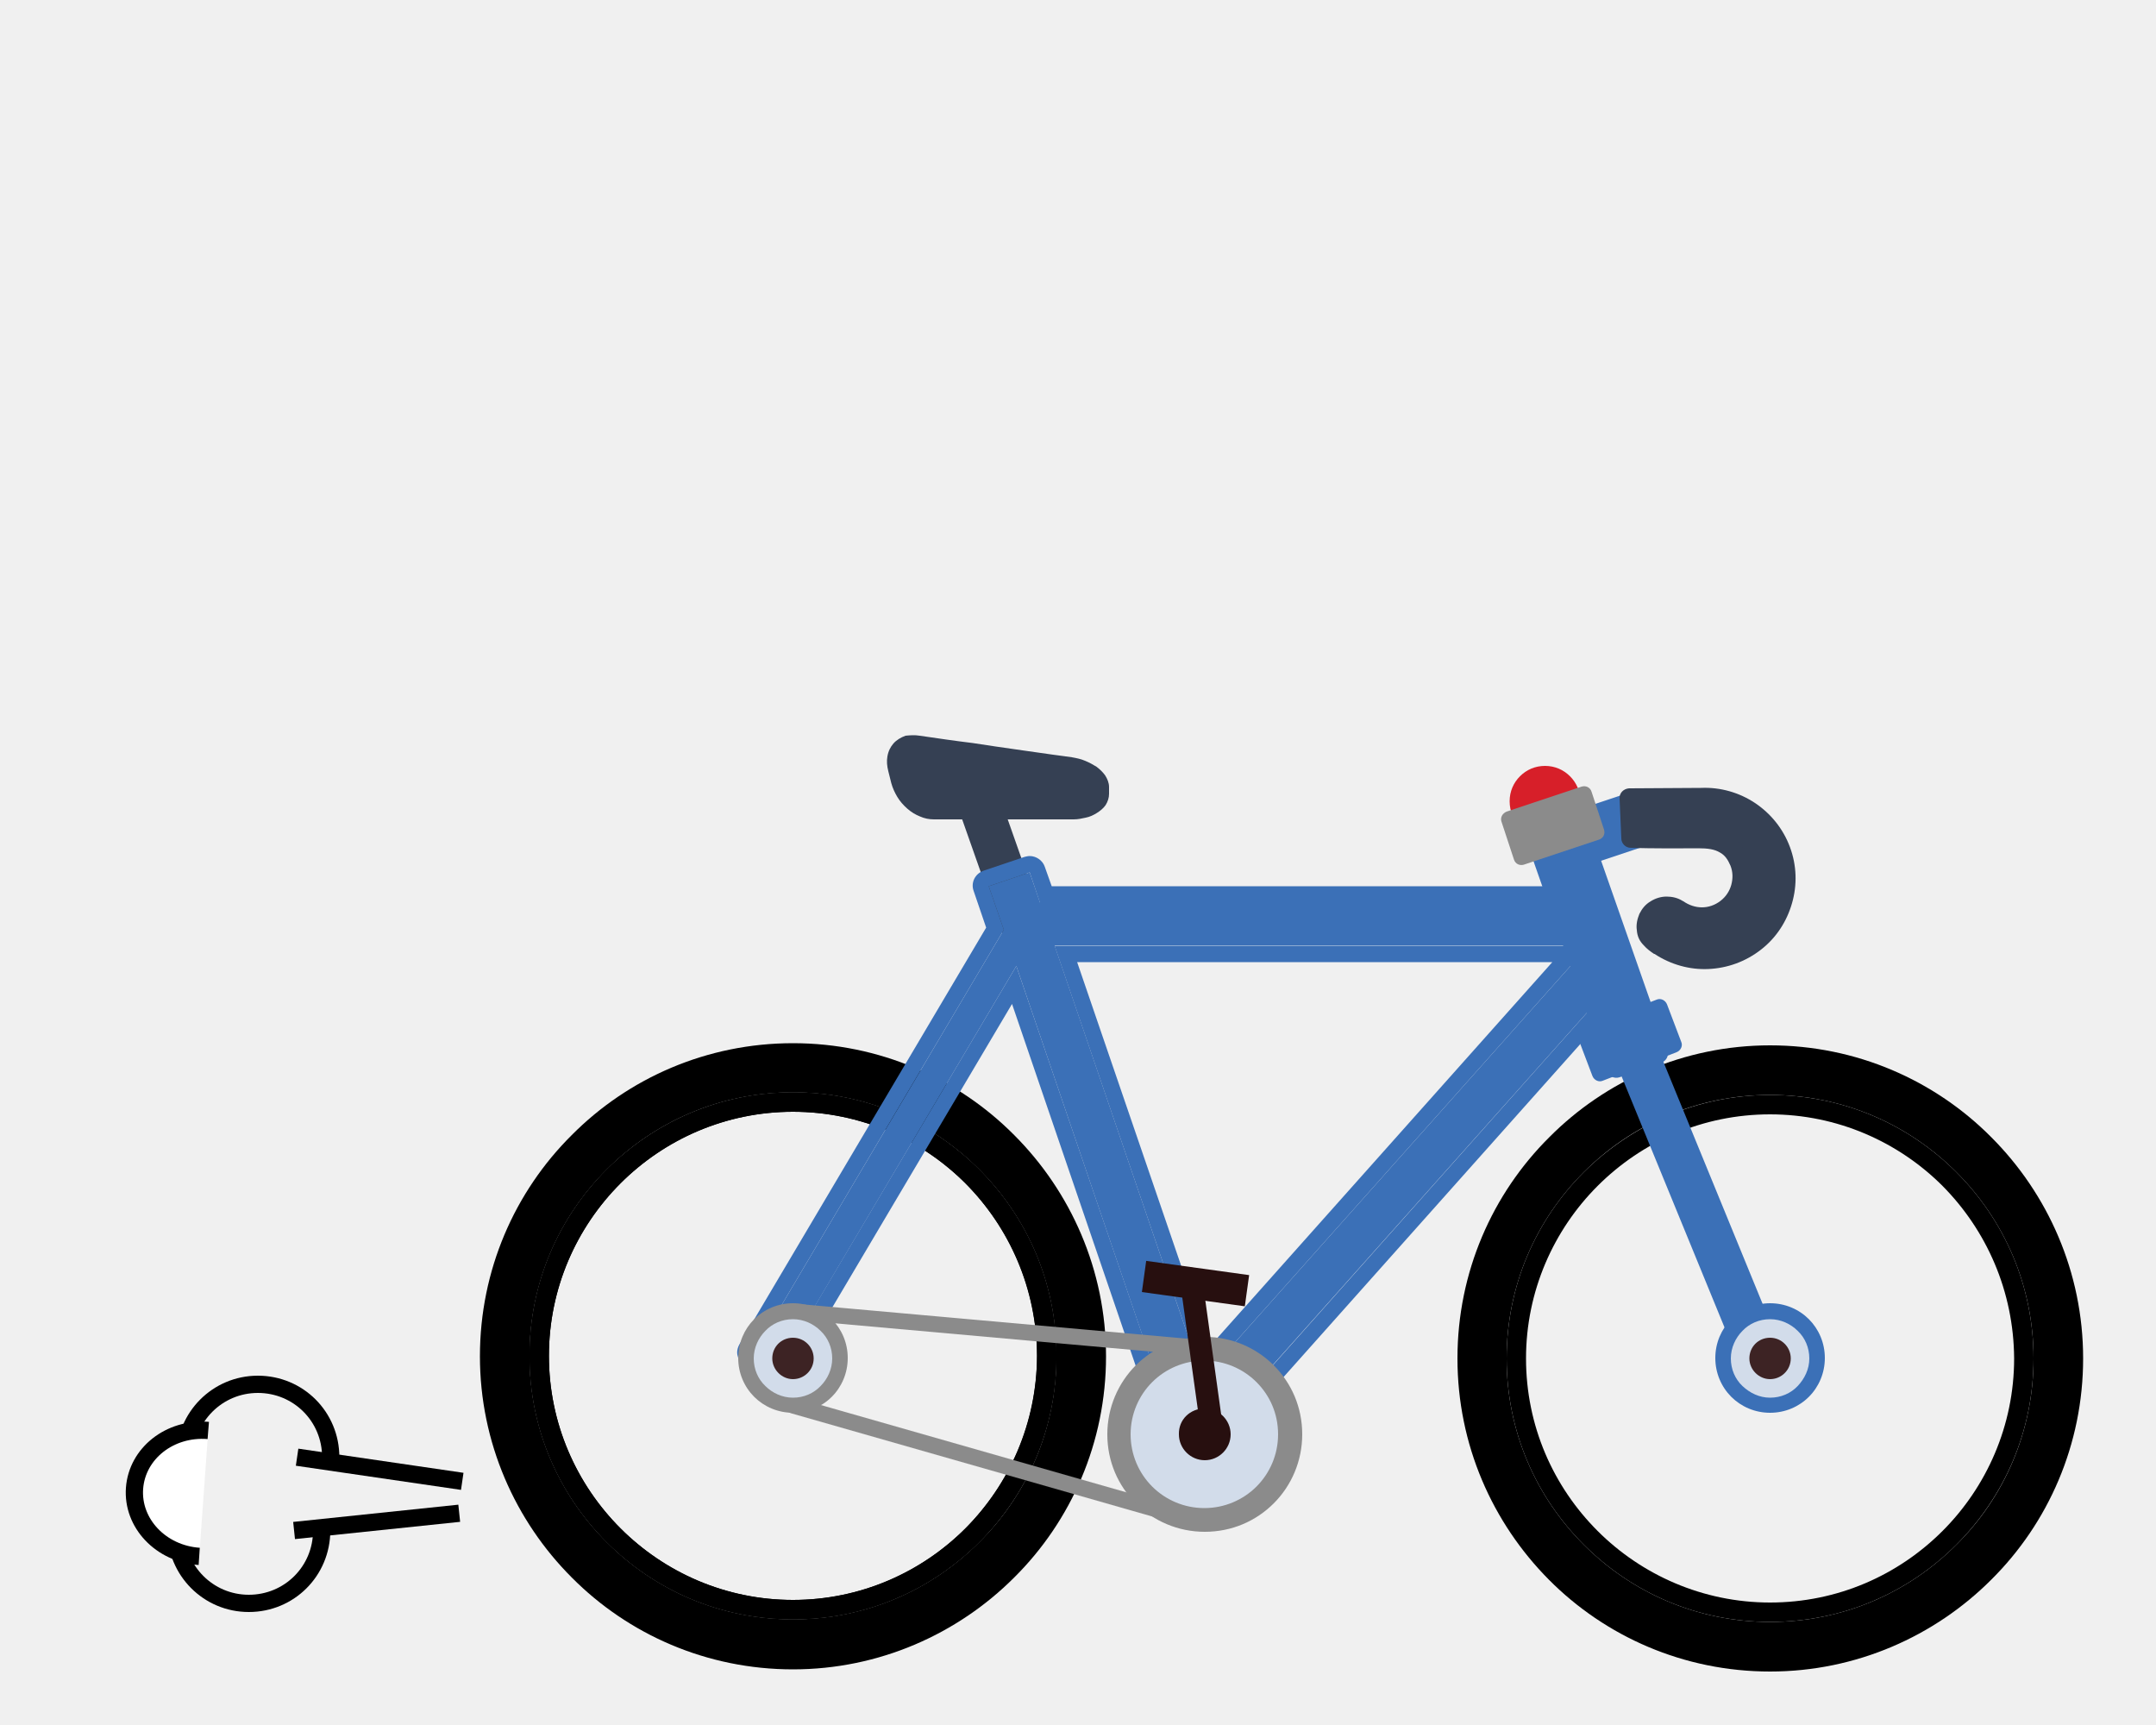
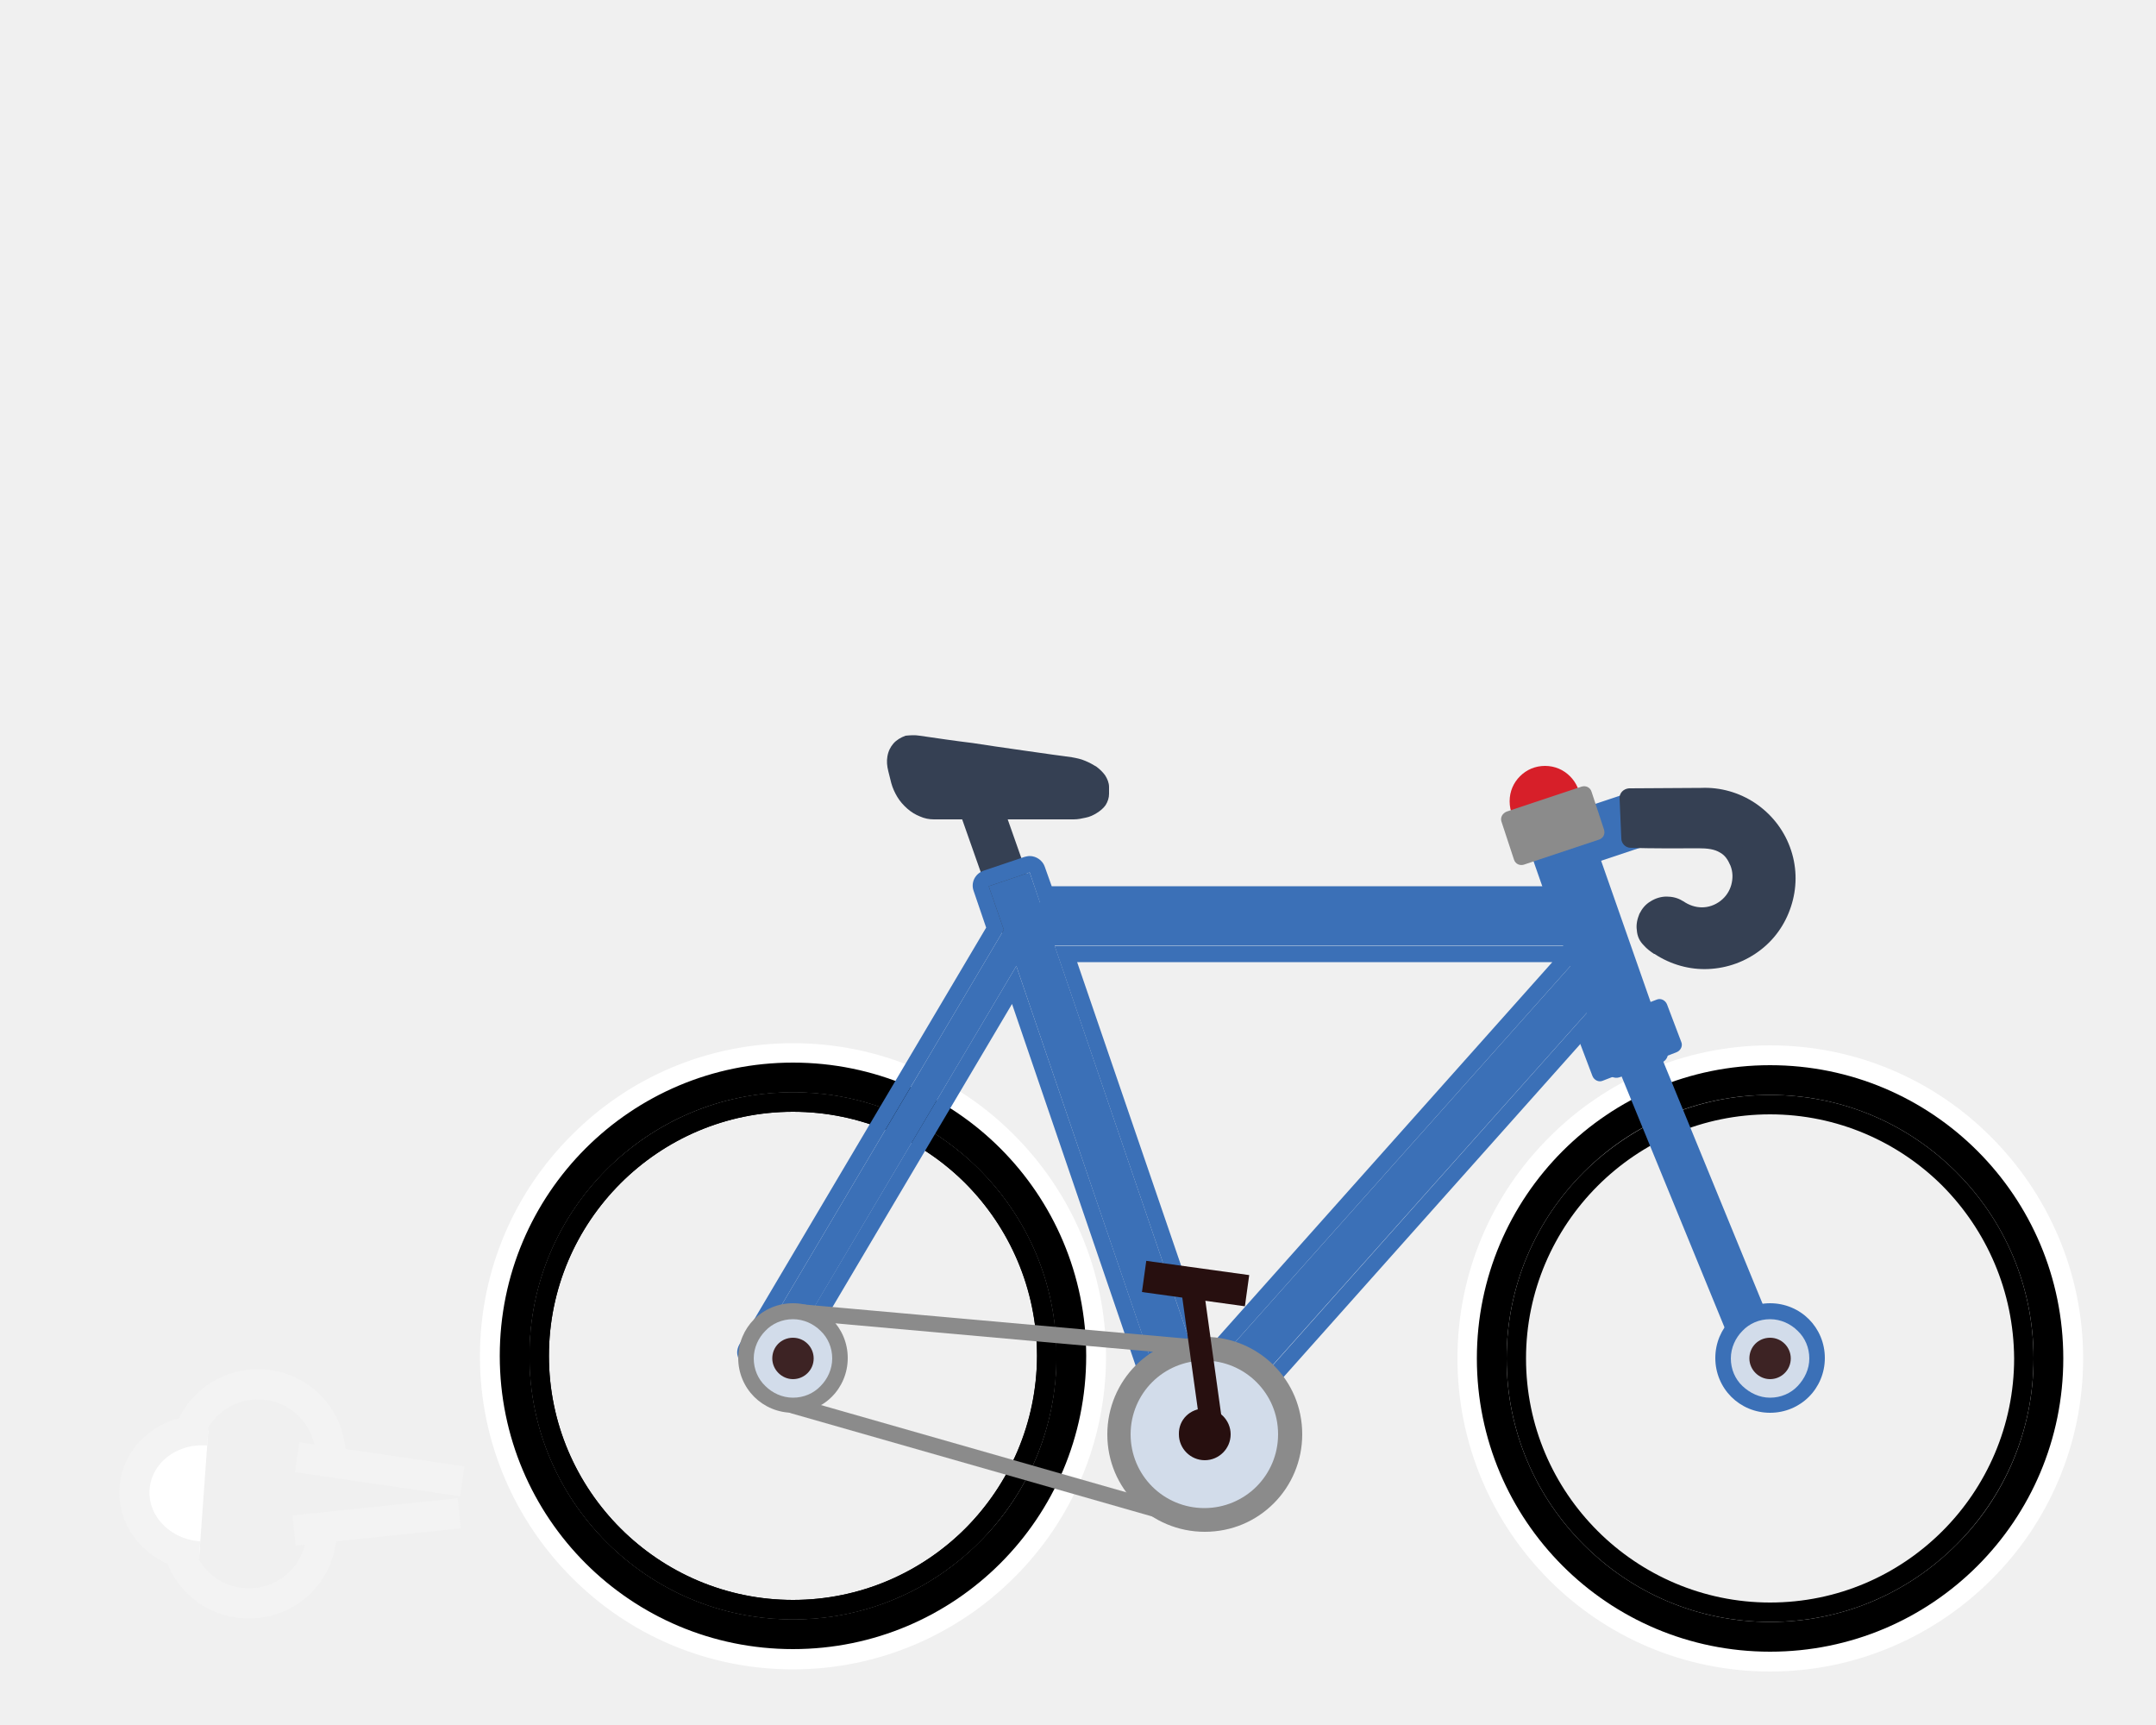
<svg xmlns="http://www.w3.org/2000/svg" version="1.1" id="Layer_1" x="0px" y="0px" viewBox="0 0 500 400" style="enable-background:new 0 0 500 400;" xml:space="preserve">
  <style type="text/css">
- 	.st0{fill-rule:evenodd;clip-rule:evenodd;fill:#354053;}
- 	.st1{fill:#354053;}
- 	.st2{fill-rule:evenodd;clip-rule:evenodd;fill:#3B70B7;}
- 	.st3{fill:#3B70B7;}
- 	.st4{fill-rule:evenodd;clip-rule:evenodd;fill:#D2DCEA;}
- 	.st5{fill-rule:evenodd;clip-rule:evenodd;fill:#3D2324;}
- 	.st6{fill-rule:evenodd;clip-rule:evenodd;fill:#D71F29;}
- 	.st7{fill:#D71F29;}
- 	.st8{fill-rule:evenodd;clip-rule:evenodd;fill:#8B8B8B;}
- 	.st9{fill:#8B8B8B;}
- 	.st10{fill-rule:evenodd;clip-rule:evenodd;fill:#270F0F;}
- 	.st11{fill:none;stroke:#000000;stroke-width:4;stroke-miterlimit:10;}
- 	.st12{fill:#FFFFFF;stroke:#000000;stroke-width:4;stroke-miterlimit:10;}
+ 	.st0{fill:#FFFFFF;}
+ 	.st1{fill-rule:evenodd;clip-rule:evenodd;fill:#354053;}
+ 	.st2{fill:#354053;}
+ 	.st3{fill-rule:evenodd;clip-rule:evenodd;fill:#3B70B7;}
+ 	.st4{fill:#3B70B7;}
+ 	.st5{fill-rule:evenodd;clip-rule:evenodd;fill:#D2DCEA;}
+ 	.st6{fill-rule:evenodd;clip-rule:evenodd;fill:#3D2324;}
+ 	.st7{fill-rule:evenodd;clip-rule:evenodd;fill:#D71F29;}
+ 	.st8{fill:#D71F29;}
+ 	.st9{fill-rule:evenodd;clip-rule:evenodd;fill:#8B8B8B;}
+ 	.st10{fill:#8B8B8B;}
+ 	.st11{fill-rule:evenodd;clip-rule:evenodd;fill:#270F0F;}
+ 	.st12{fill:none;stroke:#F3F3F3;stroke-width:7;stroke-miterlimit:10;}
+ 	.st13{fill:#FFFFFF;stroke:#F3F3F3;stroke-width:7;stroke-miterlimit:10;}
</style>
+   <path d="M410.5,244.7c-38.8,0-70.3,31.5-70.3,70.3s31.5,70.3,70.3,70.3s70.3-31.5,70.3-70.3S449.3,244.7,410.5,244.7z M453.7,358.2  c-11.1,11.1-26.3,17.9-43.2,17.9c-16.9,0-32.1-6.8-43.2-17.9s-17.9-26.3-17.9-43.2c0-16.9,6.8-32.1,17.9-43.2s26.3-17.9,43.2-17.9  s32.1,6.8,43.2,17.9s17.9,26.3,17.9,43.2C471.6,331.9,464.8,347.2,453.7,358.2z" />
+   <path class="st0" d="M458.6,266.9c-12.3-12.3-29.3-19.9-48.1-19.9s-35.8,7.6-48.1,19.9c-12.3,12.3-19.9,29.3-19.9,48.1  c0,18.8,7.6,35.8,19.9,48.1c12.3,12.3,29.3,19.9,48.1,19.9c18.8,0,35.8-7.6,48.1-19.9c12.3-12.3,19.9-29.3,19.9-48.1  C478.5,296.2,470.9,279.2,458.6,266.9 M410.5,242.4c20,0,38.2,8.1,51.3,21.3c13.1,13.1,21.3,31.3,21.3,51.3s-8.1,38.2-21.3,51.3  c-13.1,13.1-31.3,21.3-51.3,21.3s-38.2-8.1-51.3-21.3S338,335,338,315s8.1-38.2,21.3-51.3C372.3,250.6,390.5,242.4,410.5,242.4z" />
+   <path d="M450.5,275c-10.2-10.2-24.4-16.6-40-16.6s-29.7,6.3-40,16.6c-10.2,10.2-16.6,24.4-16.6,40s6.3,29.7,16.6,40  c10.2,10.2,24.4,16.6,40,16.6s29.7-6.3,40-16.6c10.2-10.2,16.6-24.4,16.6-40C467,299.4,460.7,285.3,450.5,275 M410.5,253.9  c16.9,0,32.1,6.8,43.2,17.9s17.9,26.3,17.9,43.2c0,16.9-6.8,32.1-17.9,43.2s-26.3,17.9-43.2,17.9c-16.9,0-32.1-6.8-43.2-17.9  s-17.9-26.3-17.9-43.2c0-16.9,6.8-32.1,17.9-43.2C378.4,260.8,393.6,253.9,410.5,253.9z" />
  <g>
-     <path d="M410.5,244.7c-38.8,0-70.3,31.5-70.3,70.3s31.5,70.3,70.3,70.3s70.3-31.5,70.3-70.3C480.8,276.2,449.3,244.7,410.5,244.7z    M453.7,358.2c-11.1,11.1-26.3,17.9-43.2,17.9c-16.9,0-32.1-6.8-43.2-17.9c-11.1-11.1-17.9-26.3-17.9-43.2   c0-16.9,6.8-32.1,17.9-43.2c11.1-11.1,26.3-17.9,43.2-17.9s32.1,6.8,43.2,17.9c11.1,11.1,17.9,26.3,17.9,43.2   C471.6,331.9,464.8,347.2,453.7,358.2z" />
-     <path d="M458.6,266.9c-12.3-12.3-29.3-19.9-48.1-19.9s-35.8,7.6-48.1,19.9c-12.3,12.3-19.9,29.3-19.9,48.1   c0,18.8,7.6,35.8,19.9,48.1c12.3,12.3,29.3,19.9,48.1,19.9c18.8,0,35.8-7.6,48.1-19.9c12.3-12.3,19.9-29.3,19.9-48.1   C478.5,296.2,470.9,279.2,458.6,266.9 M410.5,242.4c20,0,38.2,8.1,51.3,21.3c13.1,13.1,21.3,31.3,21.3,51.3   c0,20-8.1,38.2-21.3,51.3c-13.1,13.1-31.3,21.3-51.3,21.3c-20,0-38.2-8.1-51.3-21.3S338,335,338,315c0-20,8.1-38.2,21.3-51.3   C372.3,250.6,390.5,242.4,410.5,242.4z" />
-     <path d="M450.5,275c-10.2-10.2-24.4-16.6-40-16.6c-15.6,0-29.7,6.3-40,16.6c-10.2,10.2-16.6,24.4-16.6,40c0,15.6,6.3,29.7,16.6,40   c10.2,10.2,24.4,16.6,40,16.6c15.6,0,29.7-6.3,40-16.6c10.2-10.2,16.6-24.4,16.6-40C467,299.4,460.7,285.3,450.5,275 M410.5,253.9   c16.9,0,32.1,6.8,43.2,17.9c11.1,11.1,17.9,26.3,17.9,43.2c0,16.9-6.8,32.1-17.9,43.2c-11.1,11.1-26.3,17.9-43.2,17.9   c-16.9,0-32.1-6.8-43.2-17.9c-11.1-11.1-17.9-26.3-17.9-43.2c0-16.9,6.8-32.1,17.9-43.2C378.4,260.8,393.6,253.9,410.5,253.9z" />
-     <g>
-       <path d="M183.9,244.1c-38.8,0-70.3,31.5-70.3,70.3s31.5,70.3,70.3,70.3s70.3-31.5,70.3-70.3C254.2,275.6,222.7,244.1,183.9,244.1z     M227.1,357.6c-11.1,11.1-26.3,17.9-43.2,17.9c-16.9,0-32.1-6.8-43.2-17.9s-17.9-26.3-17.9-43.2c0-16.9,6.8-32.1,17.9-43.2    c11.1-11.1,26.3-17.9,43.2-17.9s32.1,6.8,43.2,17.9c11.1,11.1,17.9,26.3,17.9,43.2C245,331.3,238.2,346.6,227.1,357.6z" />
-       <path d="M227.1,271.2c-11.1-11.1-26.3-17.9-43.2-17.9c-16.9,0-32.1,6.8-43.2,17.9c-11.1,11.1-17.9,26.3-17.9,43.2    c0,16.9,6.8,32.1,17.9,43.2c11.1,11.1,26.3,17.9,43.2,17.9s32.1-6.8,43.2-17.9s17.9-26.3,17.9-43.2    C245,297.5,238.2,282.3,227.1,271.2z M223.9,354.4c-10.2,10.2-24.4,16.6-40,16.6s-29.7-6.3-40-16.6c-10.2-10.2-16.6-24.4-16.6-40    c0-15.6,6.3-29.7,16.6-40c10.2-10.2,24.4-16.6,40-16.6s29.7,6.3,40,16.6c10.2,10.2,16.6,24.4,16.6,40    C240.4,330,234.1,344.1,223.9,354.4z" />
-     </g>
-     <path d="M232,266.3c-12.3-12.3-29.3-19.9-48.1-19.9c-18.8,0-35.8,7.6-48.1,19.9c-12.3,12.3-19.9,29.3-19.9,48.1s7.6,35.8,19.9,48.1   c12.3,12.3,29.3,19.9,48.1,19.9s35.8-7.6,48.1-19.9c12.3-12.3,19.9-29.3,19.9-48.1C251.9,295.6,244.3,278.6,232,266.3 M183.9,241.9   c20,0,38.2,8.1,51.3,21.3c13.1,13.1,21.3,31.3,21.3,51.3c0,20-8.1,38.2-21.3,51.3c-13.1,13.1-31.3,21.3-51.3,21.3   c-20,0-38.2-8.1-51.3-21.3c-13.1-13.1-21.3-31.3-21.3-51.3c0-20,8.1-38.2,21.3-51.3C145.7,250,163.9,241.9,183.9,241.9z" />
-     <path d="M223.9,274.4c-10.2-10.2-24.4-16.6-40-16.6s-29.7,6.3-40,16.6c-10.2,10.2-16.6,24.4-16.6,40c0,15.6,6.3,29.7,16.6,40   c10.2,10.2,24.4,16.6,40,16.6s29.7-6.3,40-16.6c10.2-10.2,16.6-24.4,16.6-40C240.4,298.8,234.1,284.7,223.9,274.4 M183.9,253.3   c16.9,0,32.1,6.8,43.2,17.9c11.1,11.1,17.9,26.3,17.9,43.2c0,16.9-6.8,32.1-17.9,43.2c-11.1,11.1-26.3,17.9-43.2,17.9   c-16.9,0-32.1-6.8-43.2-17.9s-17.9-26.3-17.9-43.2c0-16.9,6.8-32.1,17.9-43.2C151.8,260.2,167,253.3,183.9,253.3z" />
-     <rect x="228.6" y="181.8" transform="matrix(0.9435 -0.3313 0.3313 0.9435 -53.0288 88.062)" class="st0" width="6.3" height="35.5" />
-     <path class="st1" d="M227.8,184.1l-2.5,0.9l10.5,30l2.5-0.9L227.8,184.1z M222.3,182.2l6-2.1c1-0.3,2,0.2,2.3,1.1l11.8,33.5   c0.3,1-0.2,2-1.1,2.3l-6,2.1c-1,0.3-2-0.2-2.3-1.1l-11.8-33.5C220.9,183.5,221.4,182.5,222.3,182.2z" />
-     <path class="st1" d="M213.3,170.6c4.1,0.6,8.2,1.2,12.3,1.7l5.3,0.8c4.4,0.6,8.8,1.3,13.3,1.9l4.4,0.6c1.1,0.2,2.1,0.4,3,0.8   c1,0.4,1.9,0.9,2.7,1.4c0.8,0.6,1.5,1.3,2,2c0.5,0.8,0.9,1.7,0.9,2.7v1.6c0,0.9-0.3,1.8-0.8,2.6c-0.5,0.7-1.2,1.3-2,1.8   c-0.8,0.5-1.6,0.9-2.6,1.1c-0.9,0.2-1.8,0.4-2.8,0.4h-16.2h-16.2c-1.1,0-2.2-0.2-3.3-0.7c-1-0.4-2-1-2.9-1.8   c-0.9-0.8-1.7-1.7-2.3-2.7c-0.6-1-1.1-2.1-1.4-3.2l-0.7-2.8c-0.3-1.2-0.4-2.3-0.2-3.4c0.2-1.2,0.7-2.2,1.4-3   c0.7-0.8,1.7-1.4,2.8-1.8C211,170.5,212.1,170.4,213.3,170.6z" />
-     <polygon class="st2" points="262.9,337.6 271.3,328.3 235.7,224 180.5,317.2 174.7,313.7 232.8,215.6 229.3,205.5 238.8,202.3    241.2,209.3 364.4,209.3 364.4,219.3 244.6,219.3 278.9,319.7 365.1,223 372.6,229.7 282.7,330.5 288.5,347.6 279,350.8 275,339.1    270.4,344.3  " />
-     <path class="st3" d="M238.8,202.3l2.4,7.1h123.2v10H244.6l34.3,100.3l86.2-96.7l7.5,6.7l-89.9,100.9l5.8,17l-9.5,3.2l-4-11.7   l-4.6,5.2l-7.5-6.7l8.4-9.4L235.7,224l-55.2,93.1l-5.8-3.4l58.1-98.1l-3.5-10.1L238.8,202.3 M238.8,198.5c-0.4,0-0.8,0.1-1.2,0.2   l-9.5,3.2c-2,0.7-3,2.8-2.3,4.7l2.9,8.5l-57.2,96.6c-0.5,0.9-0.7,1.9-0.4,2.8c0.2,1,0.9,1.8,1.7,2.3l5.8,3.4   c0.6,0.4,1.3,0.5,1.9,0.5c1.3,0,2.5-0.7,3.2-1.8l51-86.1l32.3,94.5l-6.9,7.8c-0.7,0.7-1,1.7-0.9,2.7c0.1,1,0.5,1.9,1.2,2.6l7.5,6.7   c0.7,0.6,1.6,0.9,2.5,0.9c1,0,2.1-0.4,2.8-1.3l0.4-0.4l1.9,5.7c0.3,0.9,1,1.7,1.9,2.1c0.5,0.3,1.1,0.4,1.6,0.4   c0.4,0,0.8-0.1,1.2-0.2l9.5-3.2c2-0.7,3-2.8,2.3-4.7l-5.1-15l88.5-99.3c0.7-0.7,1-1.7,0.9-2.7s-0.5-1.9-1.2-2.6l-7.1-6.4   c0.1-0.4,0.2-0.8,0.2-1.2v-10c0-2.1-1.7-3.7-3.7-3.7H243.9l-1.6-4.5C241.8,199.5,240.3,198.5,238.8,198.5L238.8,198.5z    M249.8,223.1h110.2l-79.6,89.3L249.8,223.1L249.8,223.1z" />
-     <rect x="364" y="187.5" transform="matrix(0.9486 -0.3166 0.3166 0.9486 -41.6489 128.0497)" class="st2" width="18.3" height="9.3" />
-     <path class="st3" d="M379.3,187.2l-13.9,4.7l1.8,5.3l13.9-4.7L379.3,187.2z M362.5,188.9l17.4-5.8c1-0.3,2,0.2,2.3,1.2l2.9,8.8   c0.3,1-0.2,2-1.2,2.3l-17.4,5.8c-1,0.3-2-0.2-2.3-1.2l-2.9-8.8C361,190.3,361.5,189.3,362.5,188.9z" />
-     <rect x="364.9" y="189.6" transform="matrix(0.9436 -0.3312 0.3312 0.9436 -51.5038 134.9057)" class="st2" width="10.3" height="58" />
-     <path class="st0" d="M393.8,194.4c-10.3,0.1-15.5-0.1-15.5-0.1s-0.1-3.1-0.4-9.2c11.1-0.1,16.7-0.1,16.7-0.1   c8.1-0.3,15.5,4.6,18.3,12.2c2.8,7.6,0.4,16.2-5.9,21.2c-6.4,5-15.2,5.4-22,0.9c-1.6-1.1-2.9-2.1-3.1-3.9c-0.2-1.8,0.6-3.6,2.2-4.5   c1.5-1,3.5-1,5,0c3.4,2.5,8,2.4,11.3-0.1c3.3-2.6,4.6-7,3-10.9C401.8,195.8,398.9,194.4,393.8,194.4" />
-     <path class="st1" d="M380.5,192.1c2.4,0,6.8,0.1,13.3,0l0,0h0c2.9,0,5.3,0.4,7.2,1.5c2.1,1.1,3.5,2.8,4.5,5.3c0.9,2.4,1,5,0.4,7.4   c-0.7,2.4-2.1,4.6-4.1,6.2c-2.1,1.6-4.5,2.4-7,2.4c-2.4,0-4.9-0.7-7-2.2c-0.4-0.2-0.8-0.3-1.2-0.3c-0.4,0-0.9,0.1-1.3,0.4   c-0.4,0.2-0.7,0.6-0.9,1c-0.2,0.4-0.3,0.9-0.2,1.3c0,0.4,0.2,0.6,0.5,0.9c0.4,0.4,1,0.9,1.7,1.4l0,0c2.9,1.9,6.4,2.8,9.7,2.7   c3.4-0.1,6.7-1.3,9.5-3.5c2.8-2.2,4.7-5.2,5.6-8.5c0.9-3.3,0.8-6.8-0.4-10.1c-1.2-3.3-3.5-6.1-6.3-8c-2.8-1.9-6.2-2.9-9.8-2.7l0,0   h-0.1l-14.3,0.1L380.5,192.1z M393.8,196.7c-10.4,0.1-15.6-0.1-15.6-0.1c-1.2,0-2.2-1-2.2-2.2l0,0l-0.4-9.2   c-0.1-1.3,0.9-2.3,2.2-2.4c0.1,0,0.1,0,0.2,0l16.5-0.1l0,0c4.5-0.2,8.9,1.1,12.5,3.5c3.6,2.4,6.5,5.9,8.1,10.2   c1.6,4.3,1.7,8.8,0.5,13c-1.2,4.2-3.6,8-7.2,10.8c-3.6,2.8-7.8,4.3-12.2,4.5c-4.3,0.2-8.7-1-12.5-3.5l-0.1,0l0,0   c-0.9-0.6-1.7-1.2-2.4-2c-0.9-0.9-1.5-2-1.6-3.5c-0.2-1.3,0.1-2.6,0.6-3.8c0.6-1.2,1.4-2.2,2.6-2.9c1.1-0.7,2.4-1.1,3.7-1.1   c1.3,0,2.6,0.3,3.7,1c0.1,0,0.1,0.1,0.2,0.1l0,0c1.3,0.9,2.8,1.4,4.3,1.4c1.5,0,3-0.5,4.3-1.5c1.3-1,2.1-2.3,2.5-3.7   c0.4-1.5,0.4-3-0.2-4.5c-0.6-1.4-1.3-2.4-2.4-3C397.6,196.9,396,196.7,393.8,196.7z" />
-     <polygon class="st2" points="375,242.4 381.3,240 413.9,319.7 407.7,322.1  " />
-     <path class="st3" d="M380.3,242.4l-2.8,1.1l31.2,76.3l2.8-1.1L380.3,242.4z M374.4,240.7l6.2-2.4c0.9-0.4,2,0.1,2.4,1.1l0,0.1   l32.6,79.5c0.4,0.9-0.1,2-1,2.4l0,0v0l-6.2,2.4c-0.9,0.4-2-0.1-2.4-1.1l0-0.1l-32.6-79.5C373,242.2,373.4,241.1,374.4,240.7   L374.4,240.7L374.4,240.7z" />
-     <path class="st4" d="M410.5,304.1c6,0,10.9,4.9,10.9,10.9c0,6-4.9,10.9-10.9,10.9c-6,0-10.9-4.9-10.9-10.9   C399.6,309,404.5,304.1,410.5,304.1" />
-     <path class="st3" d="M416.9,308.6c-1.6-1.6-3.9-2.7-6.4-2.7c-2.5,0-4.8,1-6.4,2.7c-1.6,1.6-2.7,3.9-2.7,6.4s1,4.8,2.7,6.4   s3.9,2.7,6.4,2.7c2.5,0,4.8-1,6.4-2.7s2.7-3.9,2.7-6.4C419.6,312.5,418.6,310.2,416.9,308.6 M410.5,302.2c3.5,0,6.7,1.4,9,3.7   s3.7,5.5,3.7,9c0,3.5-1.4,6.7-3.7,9s-5.5,3.7-9,3.7c-3.5,0-6.7-1.4-9-3.7s-3.7-5.5-3.7-9s1.4-6.7,3.7-9   C403.8,303.7,407,302.2,410.5,302.2z" />
-     <path class="st5" d="M410.5,310.2c2.7,0,4.8,2.2,4.8,4.8c0,2.7-2.2,4.8-4.8,4.8s-4.8-2.2-4.8-4.8   C405.7,312.3,407.8,310.2,410.5,310.2" />
-     <path class="st3" d="M363.9,192.4l-5.4,1.9l17.7,50.4l5.4-1.9L363.9,192.4z M354.8,190.7l9.8-3.4c1.2-0.4,2.5,0.2,2.9,1.4   l19.2,54.8c0.4,1.2-0.2,2.5-1.4,2.9l-9.7,3.4c-1.2,0.4-2.5-0.2-2.9-1.4l-19.2-54.8C353,192.5,353.7,191.2,354.8,190.7z" />
-     <path class="st6" d="M358.3,179.4c3.5,0,6.4,2.9,6.4,6.4c0,3.5-2.9,6.4-6.4,6.4c-3.5,0-6.4-2.9-6.4-6.4   C351.9,182.3,354.8,179.4,358.3,179.4" />
-     <path class="st7" d="M361.5,182.6c-0.8-0.8-2-1.3-3.2-1.3c-1.3,0-2.4,0.5-3.2,1.3c-0.8,0.8-1.3,2-1.3,3.2c0,1.3,0.5,2.4,1.3,3.2   c0.8,0.8,2,1.3,3.2,1.3c1.3,0,2.4-0.5,3.2-1.3c0.8-0.8,1.3-2,1.3-3.2C362.9,184.5,362.4,183.4,361.5,182.6 M358.3,177.6   c2.3,0,4.3,0.9,5.8,2.4c1.5,1.5,2.4,3.5,2.4,5.8c0,2.3-0.9,4.3-2.4,5.8c-1.5,1.5-3.5,2.4-5.8,2.4s-4.3-0.9-5.8-2.4   c-1.5-1.5-2.4-3.5-2.4-5.8c0-2.3,0.9-4.3,2.4-5.8C354,178.5,356,177.6,358.3,177.6z" />
-     <rect x="350.9" y="186.8" transform="matrix(0.9486 -0.3166 0.3166 0.9486 -42.1019 123.8645)" class="st8" width="18.3" height="9.3" />
-     <path class="st9" d="M366.2,186.5l-13.9,4.7l1.8,5.3l13.9-4.7L366.2,186.5z M349.4,188.2l17.4-5.8c1-0.3,2,0.2,2.3,1.2l2.9,8.8   c0.3,1-0.2,2-1.2,2.3l-17.4,5.8c-1,0.3-2-0.2-2.3-1.2l-2.9-8.8C347.9,189.6,348.4,188.6,349.4,188.2z" />
-     <rect x="368.8" y="236.5" transform="matrix(0.934 -0.3573 0.3573 0.934 -61.219 150.9863)" class="st2" width="18.3" height="9.3" />
-     <path class="st3" d="M383.9,235.9l-13.7,5.2l2,5.3l13.7-5.2L383.9,235.9z M367.1,238.4l17.1-6.6c0.9-0.4,2,0.1,2.4,1.1l3.3,8.7   c0.4,0.9-0.1,2-1.1,2.4l-17.1,6.6c-0.9,0.4-2-0.1-2.4-1.1l-3.3-8.7C365.7,239.8,366.2,238.8,367.1,238.4z" />
-     <path class="st4" d="M279.4,312.7c11,0,19.8,8.9,19.8,19.8s-8.9,19.8-19.8,19.8c-11,0-19.8-8.9-19.8-19.8   C259.5,321.6,268.4,312.7,279.4,312.7" />
-     <path class="st9" d="M186.3,306.2c-1-0.1-1.7-1-1.7-2c0.1-1,1-1.7,2-1.7l92.9,8.3c1,0.1,1.7,1,1.7,2c-0.1,1-1,1.7-2,1.7   L186.3,306.2z" />
-     <path class="st9" d="M183.4,327.7c-1-0.3-1.5-1.3-1.3-2.3c0.3-1,1.3-1.5,2.3-1.3l88.9,25.4c1,0.3,1.5,1.3,1.3,2.3   c-0.3,1-1.3,1.5-2.3,1.3L183.4,327.7z" />
-     <path class="st9" d="M291.4,320.5c-3.1-3.1-7.4-5-12.1-5c-4.7,0-9,1.9-12.1,5c-3.1,3.1-5,7.4-5,12.1c0,4.7,1.9,9,5,12.1   c3.1,3.1,7.4,5,12.1,5s9-1.9,12.1-5c3.1-3.1,5-7.4,5-12.1C296.4,327.8,294.5,323.6,291.4,320.5 M279.4,310c6.2,0,11.9,2.5,16,6.6   c4.1,4.1,6.6,9.7,6.6,16c0,6.2-2.5,11.9-6.6,16c-4.1,4.1-9.7,6.6-16,6.6c-6.2,0-11.9-2.5-16-6.6s-6.6-9.7-6.6-16   c0-6.2,2.5-11.9,6.6-16C267.5,312.5,273.1,310,279.4,310z" />
-     <rect x="276.6" y="299.8" transform="matrix(0.9905 -0.1375 0.1375 0.9905 -41.0887 41.4046)" class="st10" width="5.2" height="36.6" />
-     <rect x="273.6" y="285.6" transform="matrix(0.137 -0.9906 0.9906 0.137 -55.584 531.5075)" class="st10" width="7.3" height="24.1" />
-     <path class="st10" d="M279.4,326.6c3.3,0,6,2.7,6,6s-2.7,6-6,6c-3.3,0-6-2.7-6-6C273.3,329.2,276,326.6,279.4,326.6" />
-     <path class="st4" d="M183.9,304.1c6,0,10.9,4.9,10.9,10.9c0,6-4.9,10.9-10.9,10.9c-6,0-10.9-4.9-10.9-10.9   C173,309,177.9,304.1,183.9,304.1" />
-     <path class="st9" d="M190.3,308.6c-1.6-1.6-3.9-2.7-6.4-2.7c-2.5,0-4.8,1-6.4,2.7c-1.6,1.6-2.7,3.9-2.7,6.4s1,4.8,2.7,6.4   c1.6,1.6,3.9,2.7,6.4,2.7c2.5,0,4.8-1,6.4-2.7c1.6-1.6,2.7-3.9,2.7-6.4C193,312.5,192,310.2,190.3,308.6 M183.9,302.2   c3.5,0,6.7,1.4,9,3.7s3.7,5.5,3.7,9c0,3.5-1.4,6.7-3.7,9c-2.3,2.3-5.5,3.7-9,3.7c-3.5,0-6.7-1.4-9-3.7s-3.7-5.5-3.7-9   s1.4-6.7,3.7-9S180.4,302.2,183.9,302.2z" />
-     <path class="st5" d="M183.9,310.2c2.7,0,4.8,2.2,4.8,4.8c0,2.7-2.2,4.8-4.8,4.8s-4.8-2.2-4.8-4.8   C179.1,312.3,181.2,310.2,183.9,310.2" />
-     <g>
-       <line class="st11" x1="107.2" y1="343.5" x2="68.9" y2="337.9" />
-       <line class="st11" x1="106.5" y1="350.9" x2="68.2" y2="354.9" />
-       <path class="st11" d="M87.7,340.7" />
-       <path class="st11" d="M86.2,350.9" />
-       <path class="st11" d="M42.9,337.9c0-9.3,7.5-16.9,16.9-16.9s16.9,7.5,16.9,16.9" />
-       <path class="st11" d="M40.8,354.9c0,9.3,7.5,16.9,16.9,16.9s16.9-7.5,16.9-16.9" />
-       <path class="st12" d="M46.2,360.9c-8.9-0.6-15.6-7.7-15-15.8c0.6-8.1,8.2-14.1,17.1-13.4" />
-     </g>
+     <path d="M183.9,244.1c-38.8,0-70.3,31.5-70.3,70.3s31.5,70.3,70.3,70.3s70.3-31.5,70.3-70.3S222.7,244.1,183.9,244.1z M227.1,357.6   c-11.1,11.1-26.3,17.9-43.2,17.9s-32.1-6.8-43.2-17.9s-17.9-26.3-17.9-43.2c0-16.9,6.8-32.1,17.9-43.2s26.3-17.9,43.2-17.9   s32.1,6.8,43.2,17.9s17.9,26.3,17.9,43.2C245,331.3,238.2,346.6,227.1,357.6z" />
+     <path d="M227.1,271.2c-11.1-11.1-26.3-17.9-43.2-17.9s-32.1,6.8-43.2,17.9s-17.9,26.3-17.9,43.2c0,16.9,6.8,32.1,17.9,43.2   s26.3,17.9,43.2,17.9s32.1-6.8,43.2-17.9s17.9-26.3,17.9-43.2S238.2,282.3,227.1,271.2z M223.9,354.4c-10.2,10.2-24.4,16.6-40,16.6   s-29.7-6.3-40-16.6c-10.2-10.2-16.6-24.4-16.6-40s6.3-29.7,16.6-40c10.2-10.2,24.4-16.6,40-16.6s29.7,6.3,40,16.6   c10.2,10.2,16.6,24.4,16.6,40C240.4,330,234.1,344.1,223.9,354.4z" />
+   </g>
+   <path class="st0" d="M232,266.3c-12.3-12.3-29.3-19.9-48.1-19.9s-35.8,7.6-48.1,19.9s-19.9,29.3-19.9,48.1s7.6,35.8,19.9,48.1  c12.3,12.3,29.3,19.9,48.1,19.9s35.8-7.6,48.1-19.9s19.9-29.3,19.9-48.1C251.9,295.6,244.3,278.6,232,266.3 M183.9,241.9  c20,0,38.2,8.1,51.3,21.3c13.1,13.1,21.3,31.3,21.3,51.3s-8.1,38.2-21.3,51.3c-13.1,13.1-31.3,21.3-51.3,21.3s-38.2-8.1-51.3-21.3  c-13.1-13.1-21.3-31.3-21.3-51.3s8.1-38.2,21.3-51.3C145.7,250,163.9,241.9,183.9,241.9z" />
+   <path d="M223.9,274.4c-10.2-10.2-24.4-16.6-40-16.6s-29.7,6.3-40,16.6c-10.2,10.2-16.6,24.4-16.6,40s6.3,29.7,16.6,40  c10.2,10.2,24.4,16.6,40,16.6s29.7-6.3,40-16.6c10.2-10.2,16.6-24.4,16.6-40C240.4,298.8,234.1,284.7,223.9,274.4 M183.9,253.3  c16.9,0,32.1,6.8,43.2,17.9c11.1,11.1,17.9,26.3,17.9,43.2c0,16.9-6.8,32.1-17.9,43.2c-11.1,11.1-26.3,17.9-43.2,17.9  s-32.1-6.8-43.2-17.9s-17.9-26.3-17.9-43.2c0-16.9,6.8-32.1,17.9-43.2C151.8,260.2,167,253.3,183.9,253.3z" />
+   <rect x="228.6" y="181.8" transform="matrix(0.9435 -0.3313 0.3313 0.9435 -53.0274 88.0473)" class="st1" width="6.3" height="35.5" />
+   <path class="st2" d="M227.8,184.1l-2.5,0.9l10.5,30l2.5-0.9L227.8,184.1z M222.3,182.2l6-2.1c1-0.3,2,0.2,2.3,1.1l11.8,33.5  c0.3,1-0.2,2-1.1,2.3l-6,2.1c-1,0.3-2-0.2-2.3-1.1l-11.8-33.5C220.9,183.5,221.4,182.5,222.3,182.2z" />
+   <path class="st2" d="M213.3,170.6c4.1,0.6,8.2,1.2,12.3,1.7l5.3,0.8c4.4,0.6,8.8,1.3,13.3,1.9l4.4,0.6c1.1,0.2,2.1,0.4,3,0.8  c1,0.4,1.9,0.9,2.7,1.4c0.8,0.6,1.5,1.3,2,2c0.5,0.8,0.9,1.7,0.9,2.7v1.6c0,0.9-0.3,1.8-0.8,2.6c-0.5,0.7-1.2,1.3-2,1.8  s-1.6,0.9-2.6,1.1c-0.9,0.2-1.8,0.4-2.8,0.4h-16.2h-16.2c-1.1,0-2.2-0.2-3.3-0.7c-1-0.4-2-1-2.9-1.8s-1.7-1.7-2.3-2.7  s-1.1-2.1-1.4-3.2l-0.7-2.8c-0.3-1.2-0.4-2.3-0.2-3.4c0.2-1.2,0.7-2.2,1.4-3s1.7-1.4,2.8-1.8C211,170.5,212.1,170.4,213.3,170.6z" />
+   <polygon class="st3" points="262.9,337.6 271.3,328.3 235.7,224 180.5,317.2 174.7,313.7 232.8,215.6 229.3,205.5 238.8,202.3   241.2,209.3 364.4,209.3 364.4,219.3 244.6,219.3 278.9,319.7 365.1,223 372.6,229.7 282.7,330.5 288.5,347.6 279,350.8 275,339.1   270.4,344.3 " />
+   <path class="st4" d="M238.8,202.3l2.4,7.1h123.2v10H244.6l34.3,100.3l86.2-96.7l7.5,6.7l-89.9,100.9l5.8,17l-9.5,3.2l-4-11.7  l-4.6,5.2l-7.5-6.7l8.4-9.4L235.7,224l-55.2,93.1l-5.8-3.4l58.1-98.1l-3.5-10.1L238.8,202.3 M238.8,198.5c-0.4,0-0.8,0.1-1.2,0.2  l-9.5,3.2c-2,0.7-3,2.8-2.3,4.7l2.9,8.5l-57.2,96.6c-0.5,0.9-0.7,1.9-0.4,2.8c0.2,1,0.9,1.8,1.7,2.3l5.8,3.4  c0.6,0.4,1.3,0.5,1.9,0.5c1.3,0,2.5-0.7,3.2-1.8l51-86.1l32.3,94.5l-6.9,7.8c-0.7,0.7-1,1.7-0.9,2.7s0.5,1.9,1.2,2.6l7.5,6.7  c0.7,0.6,1.6,0.9,2.5,0.9c1,0,2.1-0.4,2.8-1.3l0.4-0.4l1.9,5.7c0.3,0.9,1,1.7,1.9,2.1c0.5,0.3,1.1,0.4,1.6,0.4  c0.4,0,0.8-0.1,1.2-0.2l9.5-3.2c2-0.7,3-2.8,2.3-4.7l-5.1-15l88.5-99.3c0.7-0.7,1-1.7,0.9-2.7s-0.5-1.9-1.2-2.6l-7.1-6.4  c0.1-0.4,0.2-0.8,0.2-1.2v-10c0-2.1-1.7-3.7-3.7-3.7H243.9l-1.6-4.5C241.8,199.5,240.3,198.5,238.8,198.5L238.8,198.5z M249.8,223.1  H360l-79.6,89.3L249.8,223.1L249.8,223.1z" />
+   <rect x="364" y="187.5" transform="matrix(0.9486 -0.3166 0.3166 0.9486 -41.6491 128.0219)" class="st3" width="18.3" height="9.3" />
+   <path class="st4" d="M379.3,187.2l-13.9,4.7l1.8,5.3l13.9-4.7L379.3,187.2z M362.5,188.9l17.4-5.8c1-0.3,2,0.2,2.3,1.2l2.9,8.8  c0.3,1-0.2,2-1.2,2.3l-17.4,5.8c-1,0.3-2-0.2-2.3-1.2l-2.9-8.8C361,190.3,361.5,189.3,362.5,188.9z" />
+   <rect x="364.9" y="189.6" transform="matrix(0.9436 -0.3312 0.3312 0.9436 -51.5177 134.9021)" class="st3" width="10.3" height="58" />
+   <path class="st1" d="M393.8,194.4c-10.3,0.1-15.5-0.1-15.5-0.1s-0.1-3.1-0.4-9.2c11.1-0.1,16.7-0.1,16.7-0.1  c8.1-0.3,15.5,4.6,18.3,12.2c2.8,7.6,0.4,16.2-5.9,21.2c-6.4,5-15.2,5.4-22,0.9c-1.6-1.1-2.9-2.1-3.1-3.9c-0.2-1.8,0.6-3.6,2.2-4.5  c1.5-1,3.5-1,5,0c3.4,2.5,8,2.4,11.3-0.1c3.3-2.6,4.6-7,3-10.9C401.8,195.8,398.9,194.4,393.8,194.4" />
+   <path class="st2" d="M380.5,192.1c2.4,0,6.8,0.1,13.3,0l0,0l0,0c2.9,0,5.3,0.4,7.2,1.5c2.1,1.1,3.5,2.8,4.5,5.3c0.9,2.4,1,5,0.4,7.4  c-0.7,2.4-2.1,4.6-4.1,6.2c-2.1,1.6-4.5,2.4-7,2.4c-2.4,0-4.9-0.7-7-2.2c-0.4-0.2-0.8-0.3-1.2-0.3c-0.4,0-0.9,0.1-1.3,0.4  c-0.4,0.2-0.7,0.6-0.9,1c-0.2,0.4-0.3,0.9-0.2,1.3c0,0.4,0.2,0.6,0.5,0.9c0.4,0.4,1,0.9,1.7,1.4l0,0c2.9,1.9,6.4,2.8,9.7,2.7  c3.4-0.1,6.7-1.3,9.5-3.5s4.7-5.2,5.6-8.5s0.8-6.8-0.4-10.1c-1.2-3.3-3.5-6.1-6.3-8s-6.2-2.9-9.8-2.7l0,0h-0.1l-14.3,0.1  L380.5,192.1z M393.8,196.7c-10.4,0.1-15.6-0.1-15.6-0.1c-1.2,0-2.2-1-2.2-2.2l0,0l-0.4-9.2c-0.1-1.3,0.9-2.3,2.2-2.4  c0.1,0,0.1,0,0.2,0l16.5-0.1l0,0c4.5-0.2,8.9,1.1,12.5,3.5s6.5,5.9,8.1,10.2s1.7,8.8,0.5,13s-3.6,8-7.2,10.8s-7.8,4.3-12.2,4.5  c-4.3,0.2-8.7-1-12.5-3.5h-0.1l0,0c-0.9-0.6-1.7-1.2-2.4-2c-0.9-0.9-1.5-2-1.6-3.5c-0.2-1.3,0.1-2.6,0.6-3.8  c0.6-1.2,1.4-2.2,2.6-2.9c1.1-0.7,2.4-1.1,3.7-1.1c1.3,0,2.6,0.3,3.7,1c0.1,0,0.1,0.1,0.2,0.1l0,0c1.3,0.9,2.8,1.4,4.3,1.4  s3-0.5,4.3-1.5s2.1-2.3,2.5-3.7c0.4-1.5,0.4-3-0.2-4.5c-0.6-1.4-1.3-2.4-2.4-3C397.6,196.9,396,196.7,393.8,196.7z" />
+   <polygon class="st3" points="375,242.4 381.3,240 413.9,319.7 407.7,322.1 " />
+   <path class="st4" d="M380.3,242.4l-2.8,1.1l31.2,76.3l2.8-1.1L380.3,242.4z M374.4,240.7l6.2-2.4c0.9-0.4,2,0.1,2.4,1.1v0.1  l32.6,79.5c0.4,0.9-0.1,2-1,2.4l0,0l0,0l-6.2,2.4c-0.9,0.4-2-0.1-2.4-1.1v-0.1l-32.6-79.5C373,242.2,373.4,241.1,374.4,240.7  L374.4,240.7L374.4,240.7z" />
+   <path class="st5" d="M410.5,304.1c6,0,10.9,4.9,10.9,10.9s-4.9,10.9-10.9,10.9s-10.9-4.9-10.9-10.9S404.5,304.1,410.5,304.1" />
+   <path class="st4" d="M416.9,308.6c-1.6-1.6-3.9-2.7-6.4-2.7s-4.8,1-6.4,2.7c-1.6,1.6-2.7,3.9-2.7,6.4s1,4.8,2.7,6.4s3.9,2.7,6.4,2.7  s4.8-1,6.4-2.7s2.7-3.9,2.7-6.4S418.6,310.2,416.9,308.6 M410.5,302.2c3.5,0,6.7,1.4,9,3.7s3.7,5.5,3.7,9s-1.4,6.7-3.7,9  s-5.5,3.7-9,3.7s-6.7-1.4-9-3.7s-3.7-5.5-3.7-9s1.4-6.7,3.7-9C403.8,303.7,407,302.2,410.5,302.2z" />
+   <path class="st6" d="M410.5,310.2c2.7,0,4.8,2.2,4.8,4.8c0,2.7-2.2,4.8-4.8,4.8s-4.8-2.2-4.8-4.8  C405.7,312.3,407.8,310.2,410.5,310.2" />
+   <path class="st4" d="M363.9,192.4l-5.4,1.9l17.7,50.4l5.4-1.9L363.9,192.4z M354.8,190.7l9.8-3.4c1.2-0.4,2.5,0.2,2.9,1.4l19.2,54.8  c0.4,1.2-0.2,2.5-1.4,2.9l-9.7,3.4c-1.2,0.4-2.5-0.2-2.9-1.4l-19.2-54.8C353,192.5,353.7,191.2,354.8,190.7z" />
+   <path class="st7" d="M358.3,179.4c3.5,0,6.4,2.9,6.4,6.4s-2.9,6.4-6.4,6.4s-6.4-2.9-6.4-6.4C351.9,182.3,354.8,179.4,358.3,179.4" />
+   <path class="st8" d="M361.5,182.6c-0.8-0.8-2-1.3-3.2-1.3c-1.3,0-2.4,0.5-3.2,1.3c-0.8,0.8-1.3,2-1.3,3.2c0,1.3,0.5,2.4,1.3,3.2  s2,1.3,3.2,1.3c1.3,0,2.4-0.5,3.2-1.3c0.8-0.8,1.3-2,1.3-3.2C362.9,184.5,362.4,183.4,361.5,182.6 M358.3,177.6  c2.3,0,4.3,0.9,5.8,2.4s2.4,3.5,2.4,5.8s-0.9,4.3-2.4,5.8s-3.5,2.4-5.8,2.4s-4.3-0.9-5.8-2.4s-2.4-3.5-2.4-5.8s0.9-4.3,2.4-5.8  S356,177.6,358.3,177.6z" />
+   <rect x="350.9" y="186.8" transform="matrix(0.9486 -0.3166 0.3166 0.9486 -42.1009 123.8381)" class="st9" width="18.3" height="9.3" />
+   <path class="st10" d="M366.2,186.5l-13.9,4.7l1.8,5.3l13.9-4.7L366.2,186.5z M349.4,188.2l17.4-5.8c1-0.3,2,0.2,2.3,1.2l2.9,8.8  c0.3,1-0.2,2-1.2,2.3l-17.4,5.8c-1,0.3-2-0.2-2.3-1.2l-2.9-8.8C347.9,189.6,348.4,188.6,349.4,188.2z" />
+   <rect x="368.8" y="236.5" transform="matrix(0.934 -0.3573 0.3573 0.934 -61.2243 150.9599)" class="st3" width="18.3" height="9.3" />
+   <path class="st4" d="M383.9,235.9l-13.7,5.2l2,5.3l13.7-5.2L383.9,235.9z M367.1,238.4l17.1-6.6c0.9-0.4,2,0.1,2.4,1.1l3.3,8.7  c0.4,0.9-0.1,2-1.1,2.4l-17.1,6.6c-0.9,0.4-2-0.1-2.4-1.1l-3.3-8.7C365.7,239.8,366.2,238.8,367.1,238.4z" />
+   <path class="st5" d="M279.4,312.7c11,0,19.8,8.9,19.8,19.8s-8.9,19.8-19.8,19.8c-11,0-19.8-8.9-19.8-19.8  C259.5,321.6,268.4,312.7,279.4,312.7" />
+   <path class="st10" d="M186.3,306.2c-1-0.1-1.7-1-1.7-2c0.1-1,1-1.7,2-1.7l92.9,8.3c1,0.1,1.7,1,1.7,2c-0.1,1-1,1.7-2,1.7  L186.3,306.2z" />
+   <path class="st10" d="M183.4,327.7c-1-0.3-1.5-1.3-1.3-2.3c0.3-1,1.3-1.5,2.3-1.3l88.9,25.4c1,0.3,1.5,1.3,1.3,2.3  c-0.3,1-1.3,1.5-2.3,1.3L183.4,327.7z" />
+   <path class="st10" d="M291.4,320.5c-3.1-3.1-7.4-5-12.1-5s-9,1.9-12.1,5s-5,7.4-5,12.1s1.9,9,5,12.1s7.4,5,12.1,5s9-1.9,12.1-5  s5-7.4,5-12.1C296.4,327.8,294.5,323.6,291.4,320.5 M279.4,310c6.2,0,11.9,2.5,16,6.6s6.6,9.7,6.6,16c0,6.2-2.5,11.9-6.6,16  s-9.7,6.6-16,6.6c-6.2,0-11.9-2.5-16-6.6s-6.6-9.7-6.6-16c0-6.2,2.5-11.9,6.6-16S273.1,310,279.4,310z" />
+   <rect x="276.6" y="299.8" transform="matrix(0.9905 -0.1375 0.1375 0.9905 -41.0859 41.4111)" class="st11" width="5.2" height="36.6" />
+   <rect x="273.6" y="285.6" transform="matrix(0.137 -0.9906 0.9906 0.137 -55.5664 531.5033)" class="st11" width="7.3" height="24.1" />
+   <path class="st11" d="M279.4,326.6c3.3,0,6,2.7,6,6s-2.7,6-6,6s-6-2.7-6-6C273.3,329.2,276,326.6,279.4,326.6" />
+   <path class="st5" d="M183.9,304.1c6,0,10.9,4.9,10.9,10.9s-4.9,10.9-10.9,10.9S173,321,173,315S177.9,304.1,183.9,304.1" />
+   <path class="st10" d="M190.3,308.6c-1.6-1.6-3.9-2.7-6.4-2.7s-4.8,1-6.4,2.7c-1.6,1.6-2.7,3.9-2.7,6.4s1,4.8,2.7,6.4  c1.6,1.6,3.9,2.7,6.4,2.7s4.8-1,6.4-2.7c1.6-1.6,2.7-3.9,2.7-6.4S192,310.2,190.3,308.6 M183.9,302.2c3.5,0,6.7,1.4,9,3.7  s3.7,5.5,3.7,9s-1.4,6.7-3.7,9s-5.5,3.7-9,3.7s-6.7-1.4-9-3.7s-3.7-5.5-3.7-9s1.4-6.7,3.7-9S180.4,302.2,183.9,302.2z" />
+   <path class="st6" d="M183.9,310.2c2.7,0,4.8,2.2,4.8,4.8c0,2.7-2.2,4.8-4.8,4.8s-4.8-2.2-4.8-4.8  C179.1,312.3,181.2,310.2,183.9,310.2" />
+   <g>
+     <line class="st12" x1="107.2" y1="343.5" x2="68.9" y2="337.9" />
+     <line class="st12" x1="106.5" y1="350.9" x2="68.2" y2="354.9" />
+     <path class="st12" d="M87.7,340.7" />
+     <path class="st12" d="M86.2,350.9" />
+     <path class="st12" d="M42.9,337.9c0-9.3,7.5-16.9,16.9-16.9s16.9,7.5,16.9,16.9" />
+     <path class="st12" d="M40.8,354.9c0,9.3,7.5,16.9,16.9,16.9s16.9-7.5,16.9-16.9" />
+     <path class="st13" d="M46.2,360.9c-8.9-0.6-15.6-7.7-15-15.8c0.6-8.1,8.2-14.1,17.1-13.4" />
  </g>
</svg>
